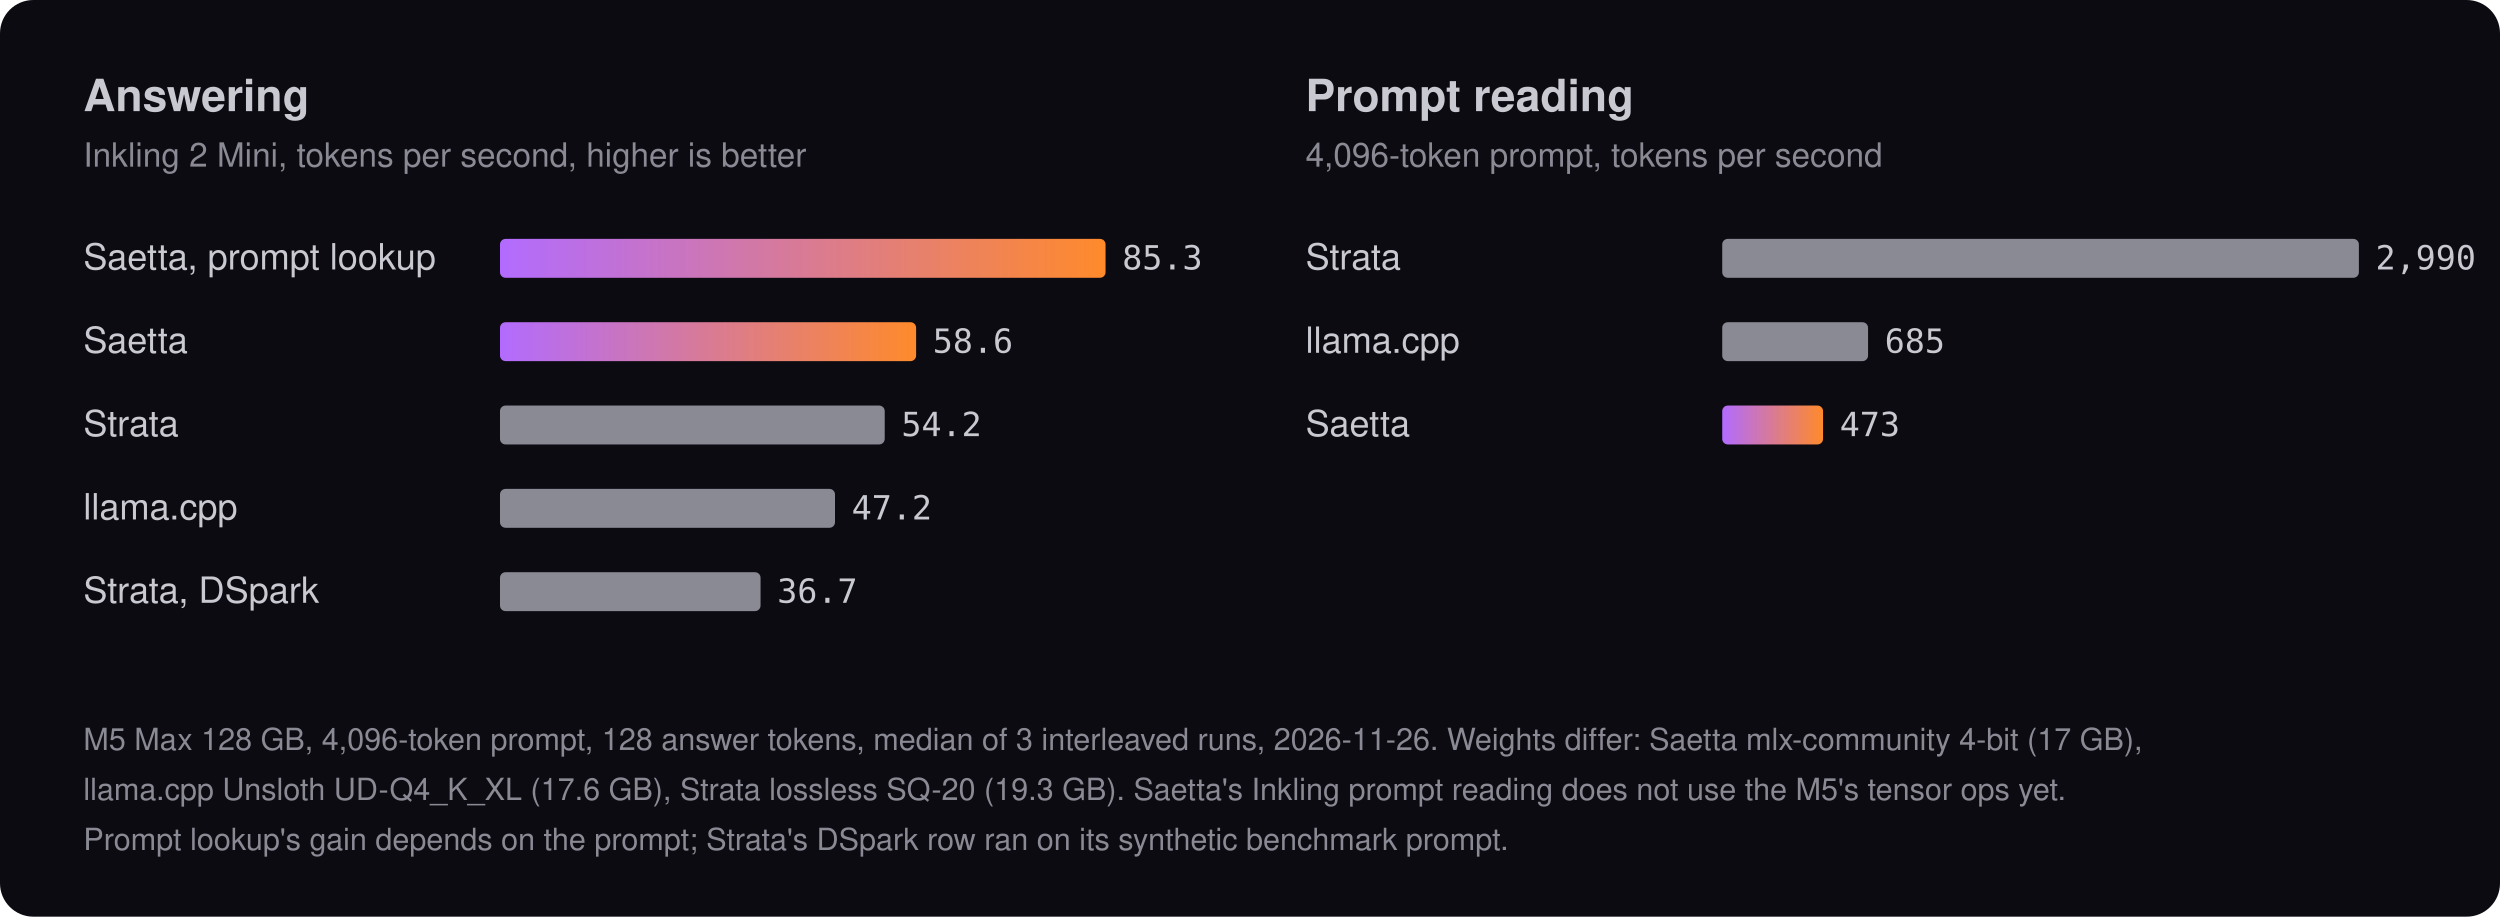
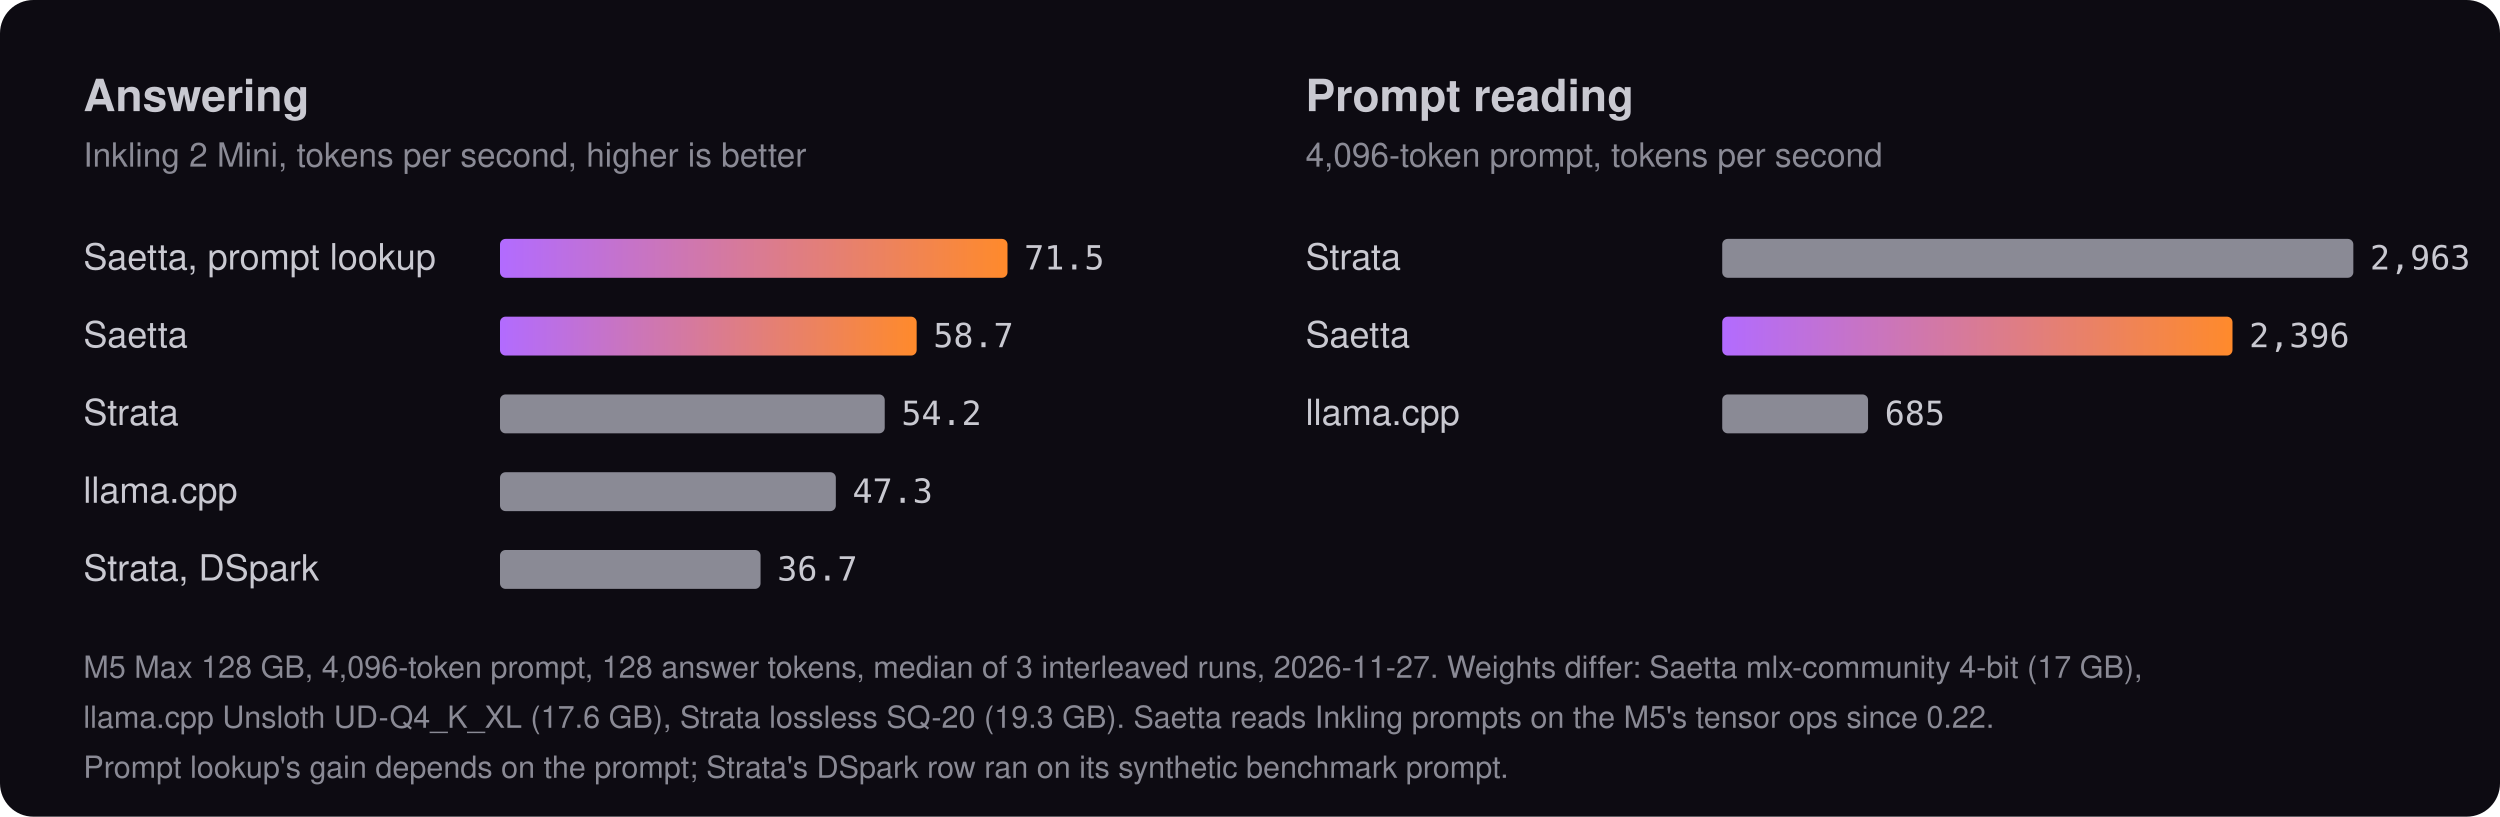
- <svg xmlns="http://www.w3.org/2000/svg" width="900" height="330" viewBox="0 0 900 330" font-family="-apple-system, Segoe UI, Helvetica, Arial, sans-serif">
+ <svg xmlns="http://www.w3.org/2000/svg" width="900" height="294" viewBox="0 0 900 294" font-family="-apple-system, Segoe UI, Helvetica, Arial, sans-serif">
  <defs>
    <linearGradient id="g" x1="0" x2="1">
      <stop offset="0" stop-color="#b26bff" />
      <stop offset="1" stop-color="#ff8a2b" />
    </linearGradient>
    <style>.t{font-size:16px;font-weight:600;fill:#c9c9d1}.c{font-size:12px;fill:#8a8a95}.n{font-size:13px;fill:#c9c9d1}.v{font-size:12px;fill:#c9c9d1;font-family:ui-monospace,Menlo,monospace}.f{font-size:11px;fill:#8a8a95}</style>
  </defs>
-   <rect width="900" height="330" rx="12" fill="#0d0b12" />
+   <rect width="900" height="294" rx="12" fill="#0d0b12" />
  <text x="30" y="40" class="t">Answering</text>
  <text x="30" y="60" class="c">Inkling 2 Mini, tokens per second, higher is better</text>
  <text x="30" y="97" class="n">Saetta, prompt lookup</text>
-   <rect x="180" y="86" width="218.0" height="14" rx="2" fill="url(#g)" />
-   <text x="404.0" y="97" class="v">85.3</text>
-   <text x="30" y="127" class="n">Saetta</text>
-   <rect x="180" y="116" width="149.8" height="14" rx="2" fill="url(#g)" />
-   <text x="335.8" y="127" class="v">58.6</text>
-   <text x="30" y="157" class="n">Strata</text>
-   <rect x="180" y="146" width="138.5" height="14" rx="2" fill="#8a8a95" />
-   <text x="324.5" y="157" class="v">54.2</text>
-   <text x="30" y="187" class="n">llama.cpp</text>
-   <rect x="180" y="176" width="120.6" height="14" rx="2" fill="#8a8a95" />
-   <text x="306.6" y="187" class="v">47.2</text>
-   <text x="30" y="217" class="n">Strata, DSpark</text>
-   <rect x="180" y="206" width="93.8" height="14" rx="2" fill="#8a8a95" />
-   <text x="279.8" y="217" class="v">36.7</text>
+   <rect x="180" y="86" width="182.7" height="14" rx="2" fill="url(#g)" />
+   <text x="368.7" y="97" class="v">71.5</text>
+   <text x="30" y="125" class="n">Saetta</text>
+   <rect x="180" y="114" width="150.0" height="14" rx="2" fill="url(#g)" />
+   <text x="336.0" y="125" class="v">58.7</text>
+   <text x="30" y="153" class="n">Strata</text>
+   <rect x="180" y="142" width="138.5" height="14" rx="2" fill="#8a8a95" />
+   <text x="324.5" y="153" class="v">54.2</text>
+   <text x="30" y="181" class="n">llama.cpp</text>
+   <rect x="180" y="170" width="120.9" height="14" rx="2" fill="#8a8a95" />
+   <text x="306.9" y="181" class="v">47.3</text>
+   <text x="30" y="209" class="n">Strata, DSpark</text>
+   <rect x="180" y="198" width="93.8" height="14" rx="2" fill="#8a8a95" />
+   <text x="279.8" y="209" class="v">36.7</text>
  <text x="470" y="40" class="t">Prompt reading</text>
  <text x="470" y="60" class="c">4,096-token prompt, tokens per second</text>
  <text x="470" y="97" class="n">Strata</text>
-   <rect x="620" y="86" width="229.2" height="14" rx="2" fill="#8a8a95" />
-   <text x="855.2" y="97" class="v">2,990</text>
-   <text x="470" y="127" class="n">llama.cpp</text>
-   <rect x="620" y="116" width="52.5" height="14" rx="2" fill="#8a8a95" />
-   <text x="678.5" y="127" class="v">685</text>
-   <text x="470" y="157" class="n">Saetta</text>
-   <rect x="620" y="146" width="36.3" height="14" rx="2" fill="url(#g)" />
-   <text x="662.3" y="157" class="v">473</text>
-   <text x="30" y="270" class="f">M5 Max 128 GB, 4,096-token prompt, 128 answer tokens, median of 3 interleaved runs, 2026-11-26. Weights differ: Saetta mlx-community 4-bit (17 GB),</text>
-   <text x="30" y="288" class="f">llama.cpp Unsloth UD-Q4_K_XL (17.6 GB), Strata lossless SQ-20 (19.3 GB). Saetta's Inkling prompt reading does not use the M5's tensor ops yet.</text>
-   <text x="30" y="306" class="f">Prompt lookup's gain depends on the prompt; Strata's DSpark row ran on its synthetic benchmark prompt.</text>
+   <rect x="620" y="86" width="227.2" height="14" rx="2" fill="#8a8a95" />
+   <text x="853.2" y="97" class="v">2,963</text>
+   <text x="470" y="125" class="n">Saetta</text>
+   <rect x="620" y="114" width="183.7" height="14" rx="2" fill="url(#g)" />
+   <text x="809.7" y="125" class="v">2,396</text>
+   <text x="470" y="153" class="n">llama.cpp</text>
+   <rect x="620" y="142" width="52.5" height="14" rx="2" fill="#8a8a95" />
+   <text x="678.5" y="153" class="v">685</text>
+   <text x="30" y="244" class="f">M5 Max 128 GB, 4,096-token prompt, 128 answer tokens, median of 3 interleaved runs, 2026-11-27. Weights differ: Saetta mlx-community 4-bit (17 GB),</text>
+   <text x="30" y="262" class="f">llama.cpp Unsloth UD-Q4_K_XL (17.6 GB), Strata lossless SQ-20 (19.3 GB). Saetta reads Inkling prompts on the M5's tensor ops since 0.22.</text>
+   <text x="30" y="280" class="f">Prompt lookup's gain depends on the prompt; Strata's DSpark row ran on its synthetic benchmark prompt.</text>
</svg>
